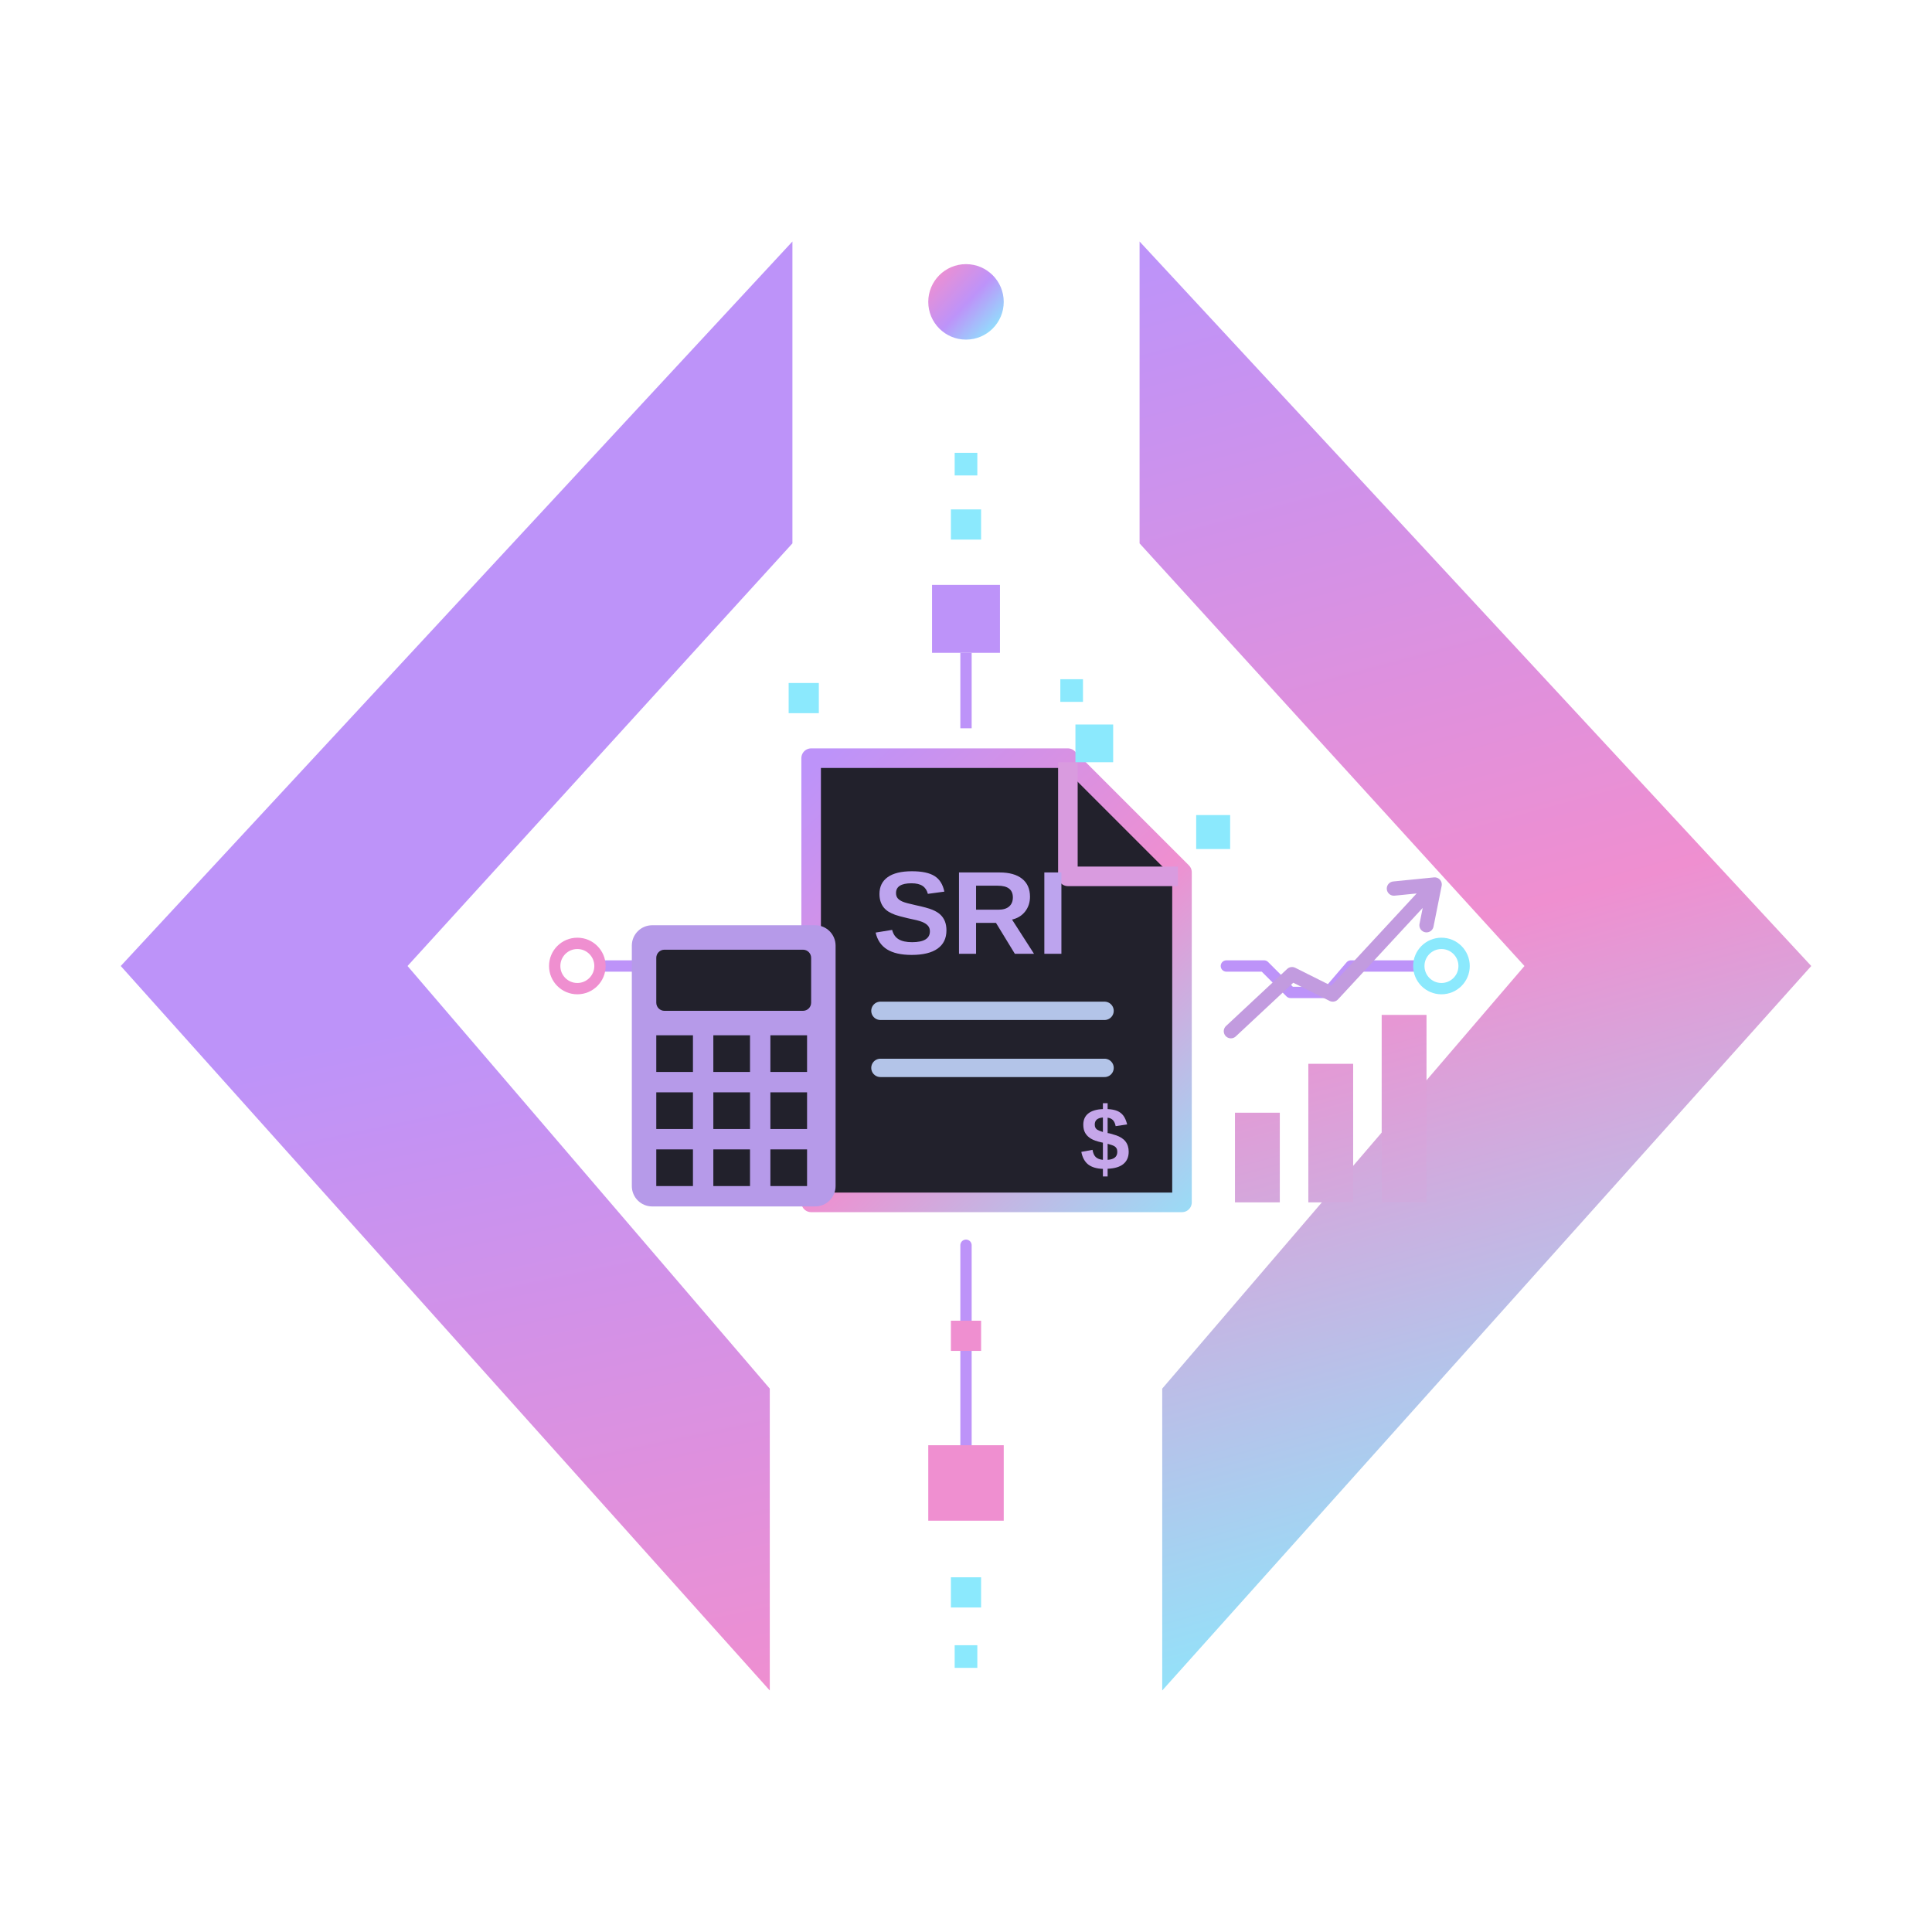
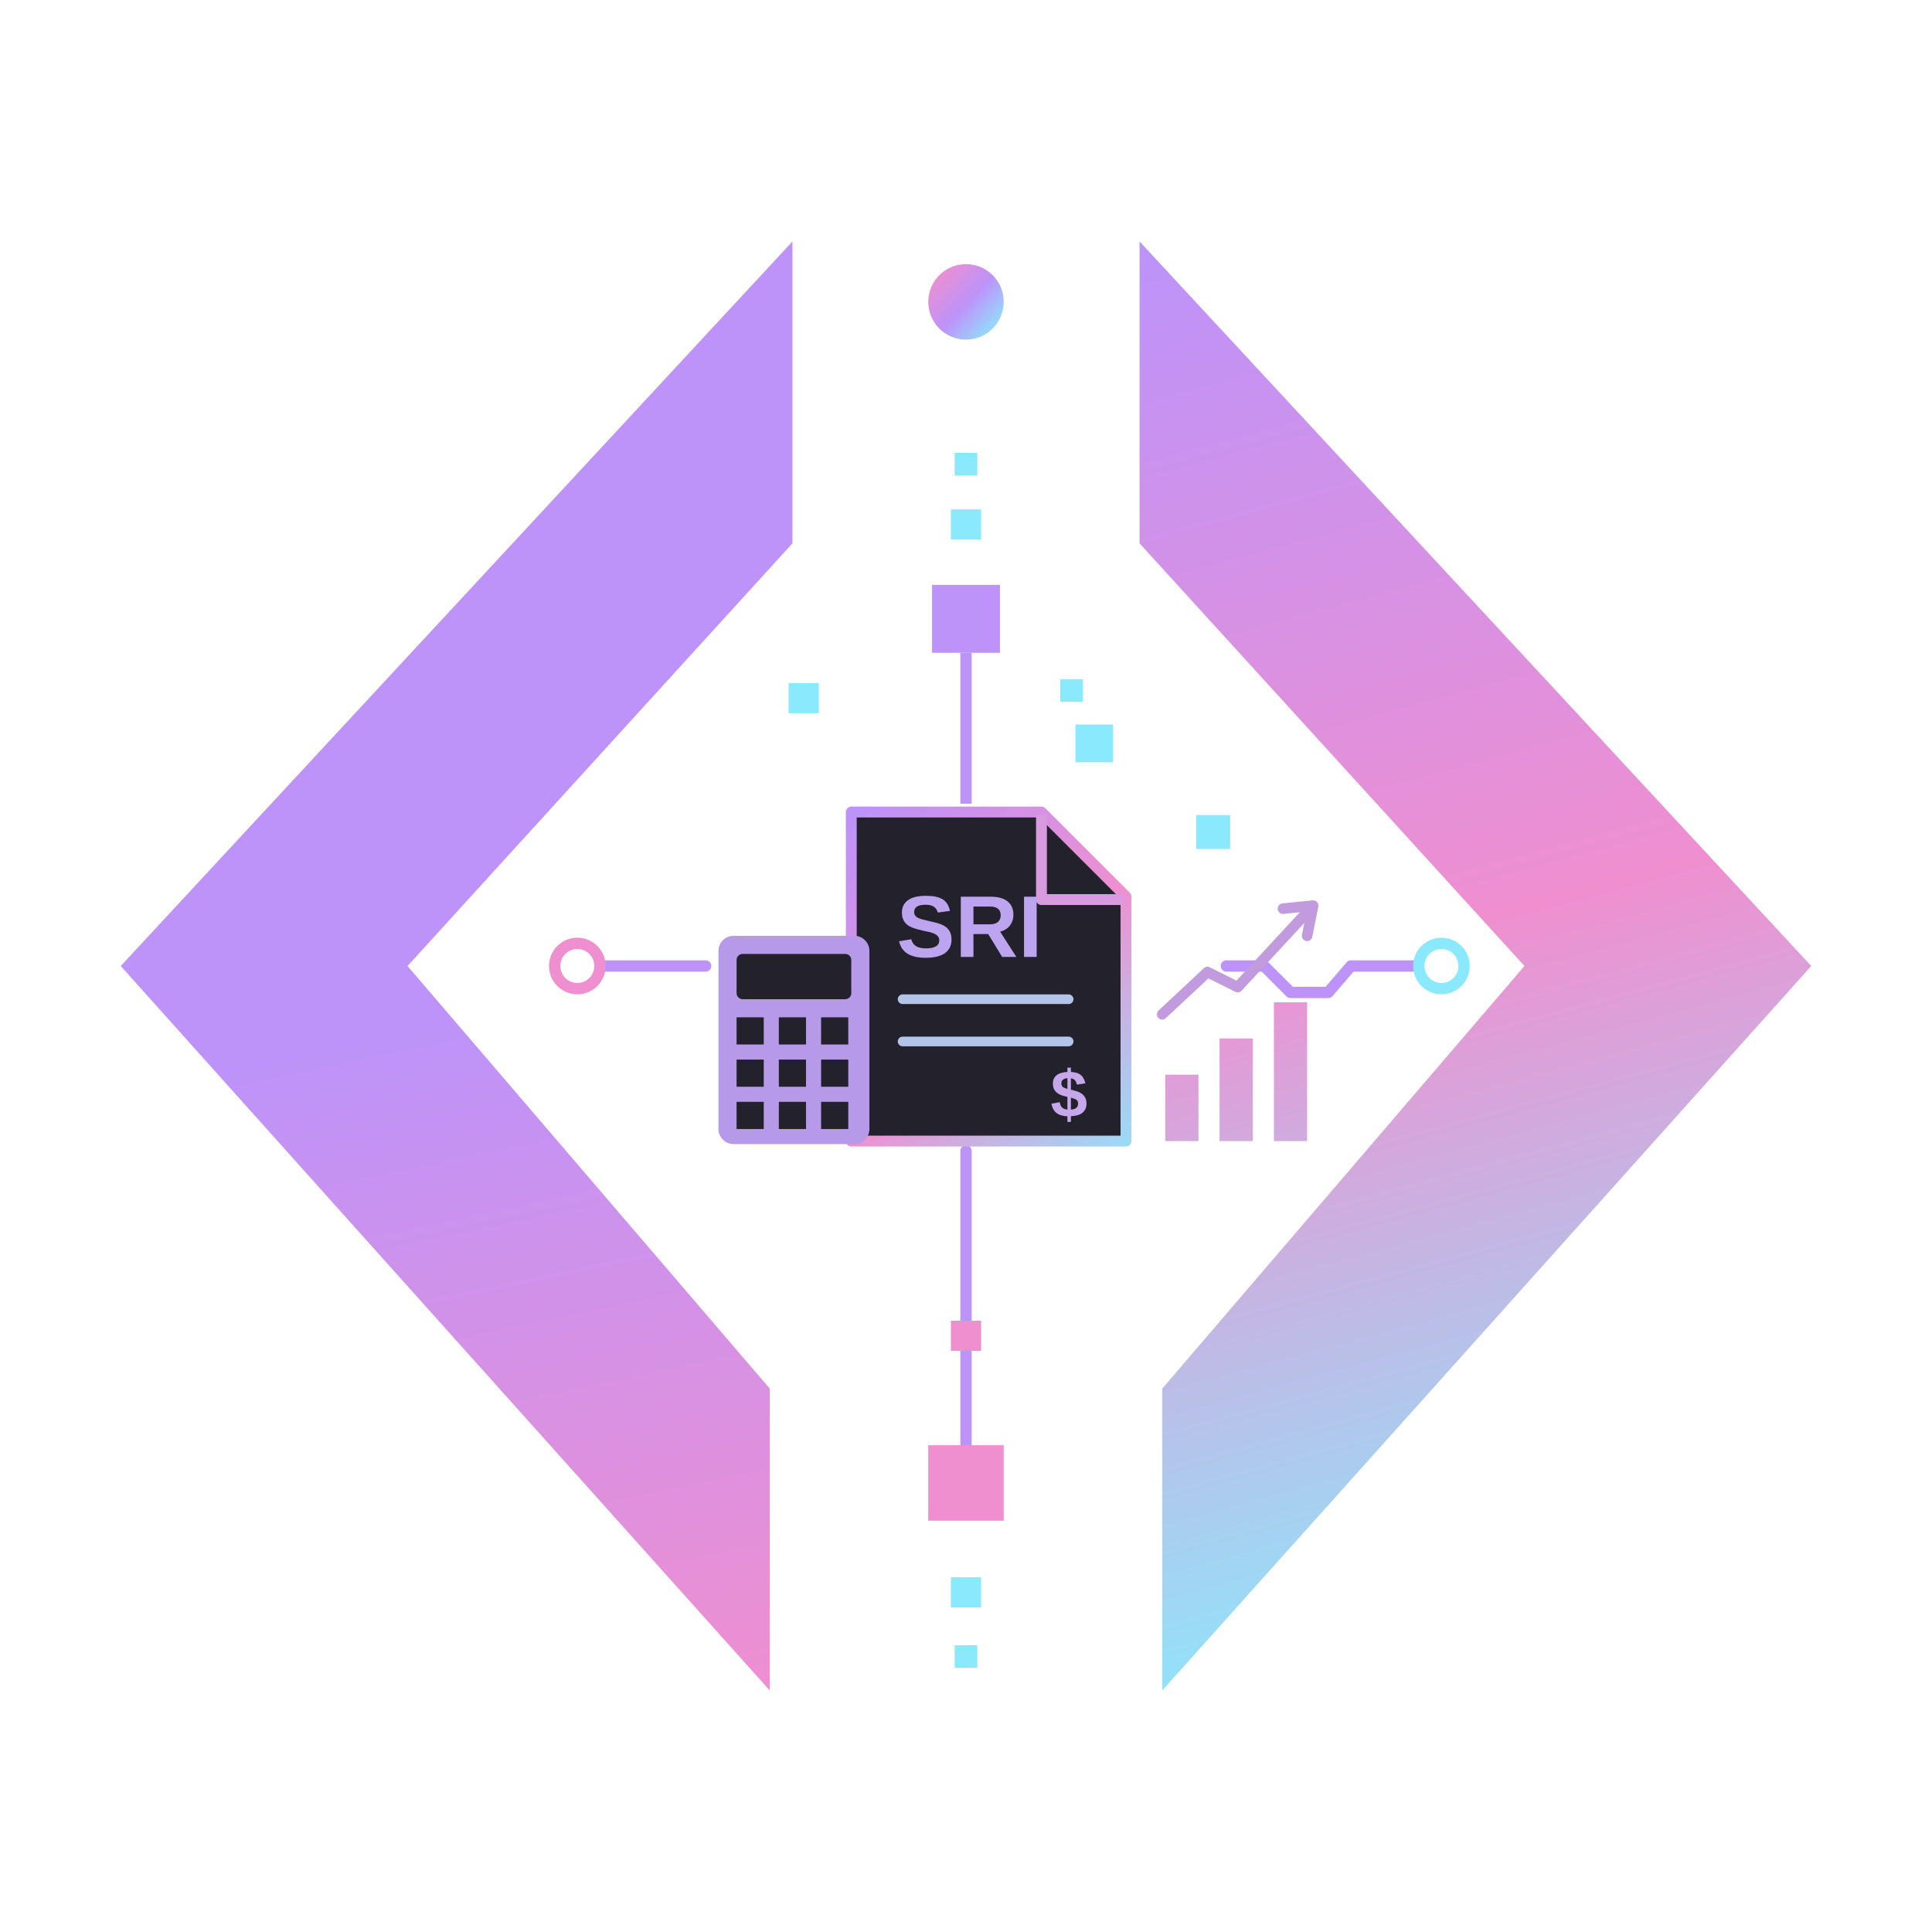
<svg xmlns="http://www.w3.org/2000/svg" viewBox="0 0 512 512" role="img" aria-label="NysaLedger">
  <style>
.ledger-orb-aura{transform-box:fill-box;transform-origin:center;opacity:0;animation:ledger-orb-glow 10.5s ease-in-out infinite}
.ledger-orb{animation:ledger-orb-light 10.5s ease-in-out infinite}
@keyframes ledger-orb-glow{0%,61.905%,87.619%,100%{opacity:0;transform:scale(1)}74.762%{opacity:.8;transform:scale(1.2)}}
@keyframes ledger-orb-light{0%,61.905%,87.619%,100%{filter:drop-shadow(0 0 0px #bd93f9)}74.762%{filter:drop-shadow(0 0 7px #bd93f9)}}
@media(prefers-reduced-motion:reduce){.ledger-orb-aura,.ledger-orb{animation:none}.ledger-orb-aura{opacity:.25}}
</style>
  <defs>
    <linearGradient id="left" x1="150" y1="65" x2="230" y2="445" gradientUnits="userSpaceOnUse">
      <stop stop-color="#bd93f9" />
      <stop offset=".5" stop-color="#bd93f9" />
      <stop offset="1" stop-color="#ef8fd0" />
    </linearGradient>
    <linearGradient id="right" x1="300" y1="70" x2="400" y2="440" gradientUnits="userSpaceOnUse">
      <stop stop-color="#bd93f9" />
      <stop offset=".5" stop-color="#ef8fd0" />
      <stop offset="1" stop-color="#8be9fd" />
    </linearGradient>
    <linearGradient id="orb" x1="248" y1="72" x2="265" y2="88" gradientUnits="userSpaceOnUse">
      <stop stop-color="#ef8fd0" />
      <stop offset=".5" stop-color="#bd93f9" />
      <stop offset="1" stop-color="#8be9fd" />
    </linearGradient>
    <linearGradient id="ledger" x1="210" y1="215" x2="315" y2="328" gradientUnits="userSpaceOnUse">
      <stop stop-color="#bd93f9" />
      <stop offset=".5" stop-color="#ef8fd0" />
      <stop offset="1" stop-color="#8be9fd" />
    </linearGradient>
    <radialGradient id="orb-aura">
      <stop stop-color="#bd93f9" stop-opacity=".55" />
      <stop offset="1" stop-color="#bd93f9" stop-opacity="0" />
    </radialGradient>
  </defs>
  <path d="M210 64V144L108 256 204 368V448L32 256Z" fill="url(#left)" />
  <path d="M302 64 480 256 308 448V368L404 256 302 144Z" fill="url(#right)" />
  <circle class="ledger-orb-aura" cx="256" cy="80" r="29" fill="url(#orb-aura)" opacity=".5" />
  <circle class="ledger-orb" cx="256" cy="80" r="10" fill="url(#orb)" />
  <g fill="#8be9fd">
    <path d="M253 120h6v6h-6zM252 135h8v8h-8z" />
  </g>
  <path d="M247 155h18v18h-18z" fill="#bd93f9" />
-   <path d="M256 173v20" stroke="#bd93f9" stroke-width="3" />
+   <path d="M256 173v40" stroke="#bd93f9" stroke-width="3" />
  <g fill="none" stroke="#bd93f9" stroke-width="3" stroke-linecap="round" stroke-linejoin="round">
    <path d="M160 256h27M325 256h10l7 7h10l6-7h17" />
-     <path d="M256 330v53" />
+     <path d="M256 305v78" />
  </g>
  <circle cx="153" cy="256" r="6" fill="none" stroke="#ef8fd0" stroke-width="3" />
  <circle cx="382" cy="256" r="6" fill="none" stroke="#8be9fd" stroke-width="3" />
-   <g transform="translate(-20.48 -20.48) scale(1.08)">
-     <path d="M218 314V205h63l28 28v81Z" fill="#22212c" stroke="url(#ledger)" stroke-width="4.8" stroke-linejoin="round" />
-     <path d="M281 206v28h27" fill="none" stroke="#d99bdf" stroke-width="4.8" stroke-linejoin="round" />
+   <g class="ledger-finance" transform="translate(51.2 51.2) scale(.8)">
+     <path d="M218 314V205h63l28 28v81Z" fill="#22212c" stroke="url(#ledger)" stroke-width="3.6" stroke-linejoin="round" />
+     <path d="M281 206v28h27" fill="none" stroke="#d99bdf" stroke-width="3.6" stroke-linejoin="round" />
    <text x="233" y="253" font-family="Arial,sans-serif" font-weight="700" font-size="29" fill="#bda4ee">SRI</text>
-     <path d="M235 267h55M235 281h55" stroke="#b3c4e8" stroke-width="4.5" stroke-linecap="round" />
+     <path d="M235 267h55M235 281h55" stroke="#b3c4e8" stroke-width="3.2" stroke-linecap="round" />
    <text x="284" y="306" font-family="Arial,sans-serif" font-weight="700" font-size="22" fill="#c6a7ea">$</text>
    <rect x="174" y="246" width="50" height="69" rx="5" fill="#b69ae9" />
    <rect x="180" y="252" width="38" height="15" rx="2" fill="#22212c" />
    <g fill="#22212c">
      <path d="M180 273h9v9h-9zm14 0h9v9h-9zm14 0h9v9h-9zm-28 14h9v9h-9zm14 0h9v9h-9zm14 0h9v9h-9zm-28 14h9v9h-9zm14 0h9v9h-9zm14 0h9v9h-9z" />
    </g>
    <g fill="url(#right)">
      <path d="M322 292h11v22h-11zM340 280h11v34h-11zM358 268h11v46h-11z" />
    </g>
    <path d="m321 272 15-14 10 5 25-27m-10 1 10-1-2 10" fill="none" stroke="#c29bdf" stroke-width="3.5" stroke-linecap="round" stroke-linejoin="round" />
  </g>
  <g fill="#8be9fd">
    <path d="M209 181h8v8h-8zM281 180h6v6h-6zM285 192h10v10h-10zM317 216h9v9h-9z" />
  </g>
  <path d="M252 350h8v8h-8zM246 383h20v20h-20z" fill="#ef8fd0" />
  <path d="M252 418h8v8h-8zM253 436h6v6h-6z" fill="#8be9fd" />
</svg>
